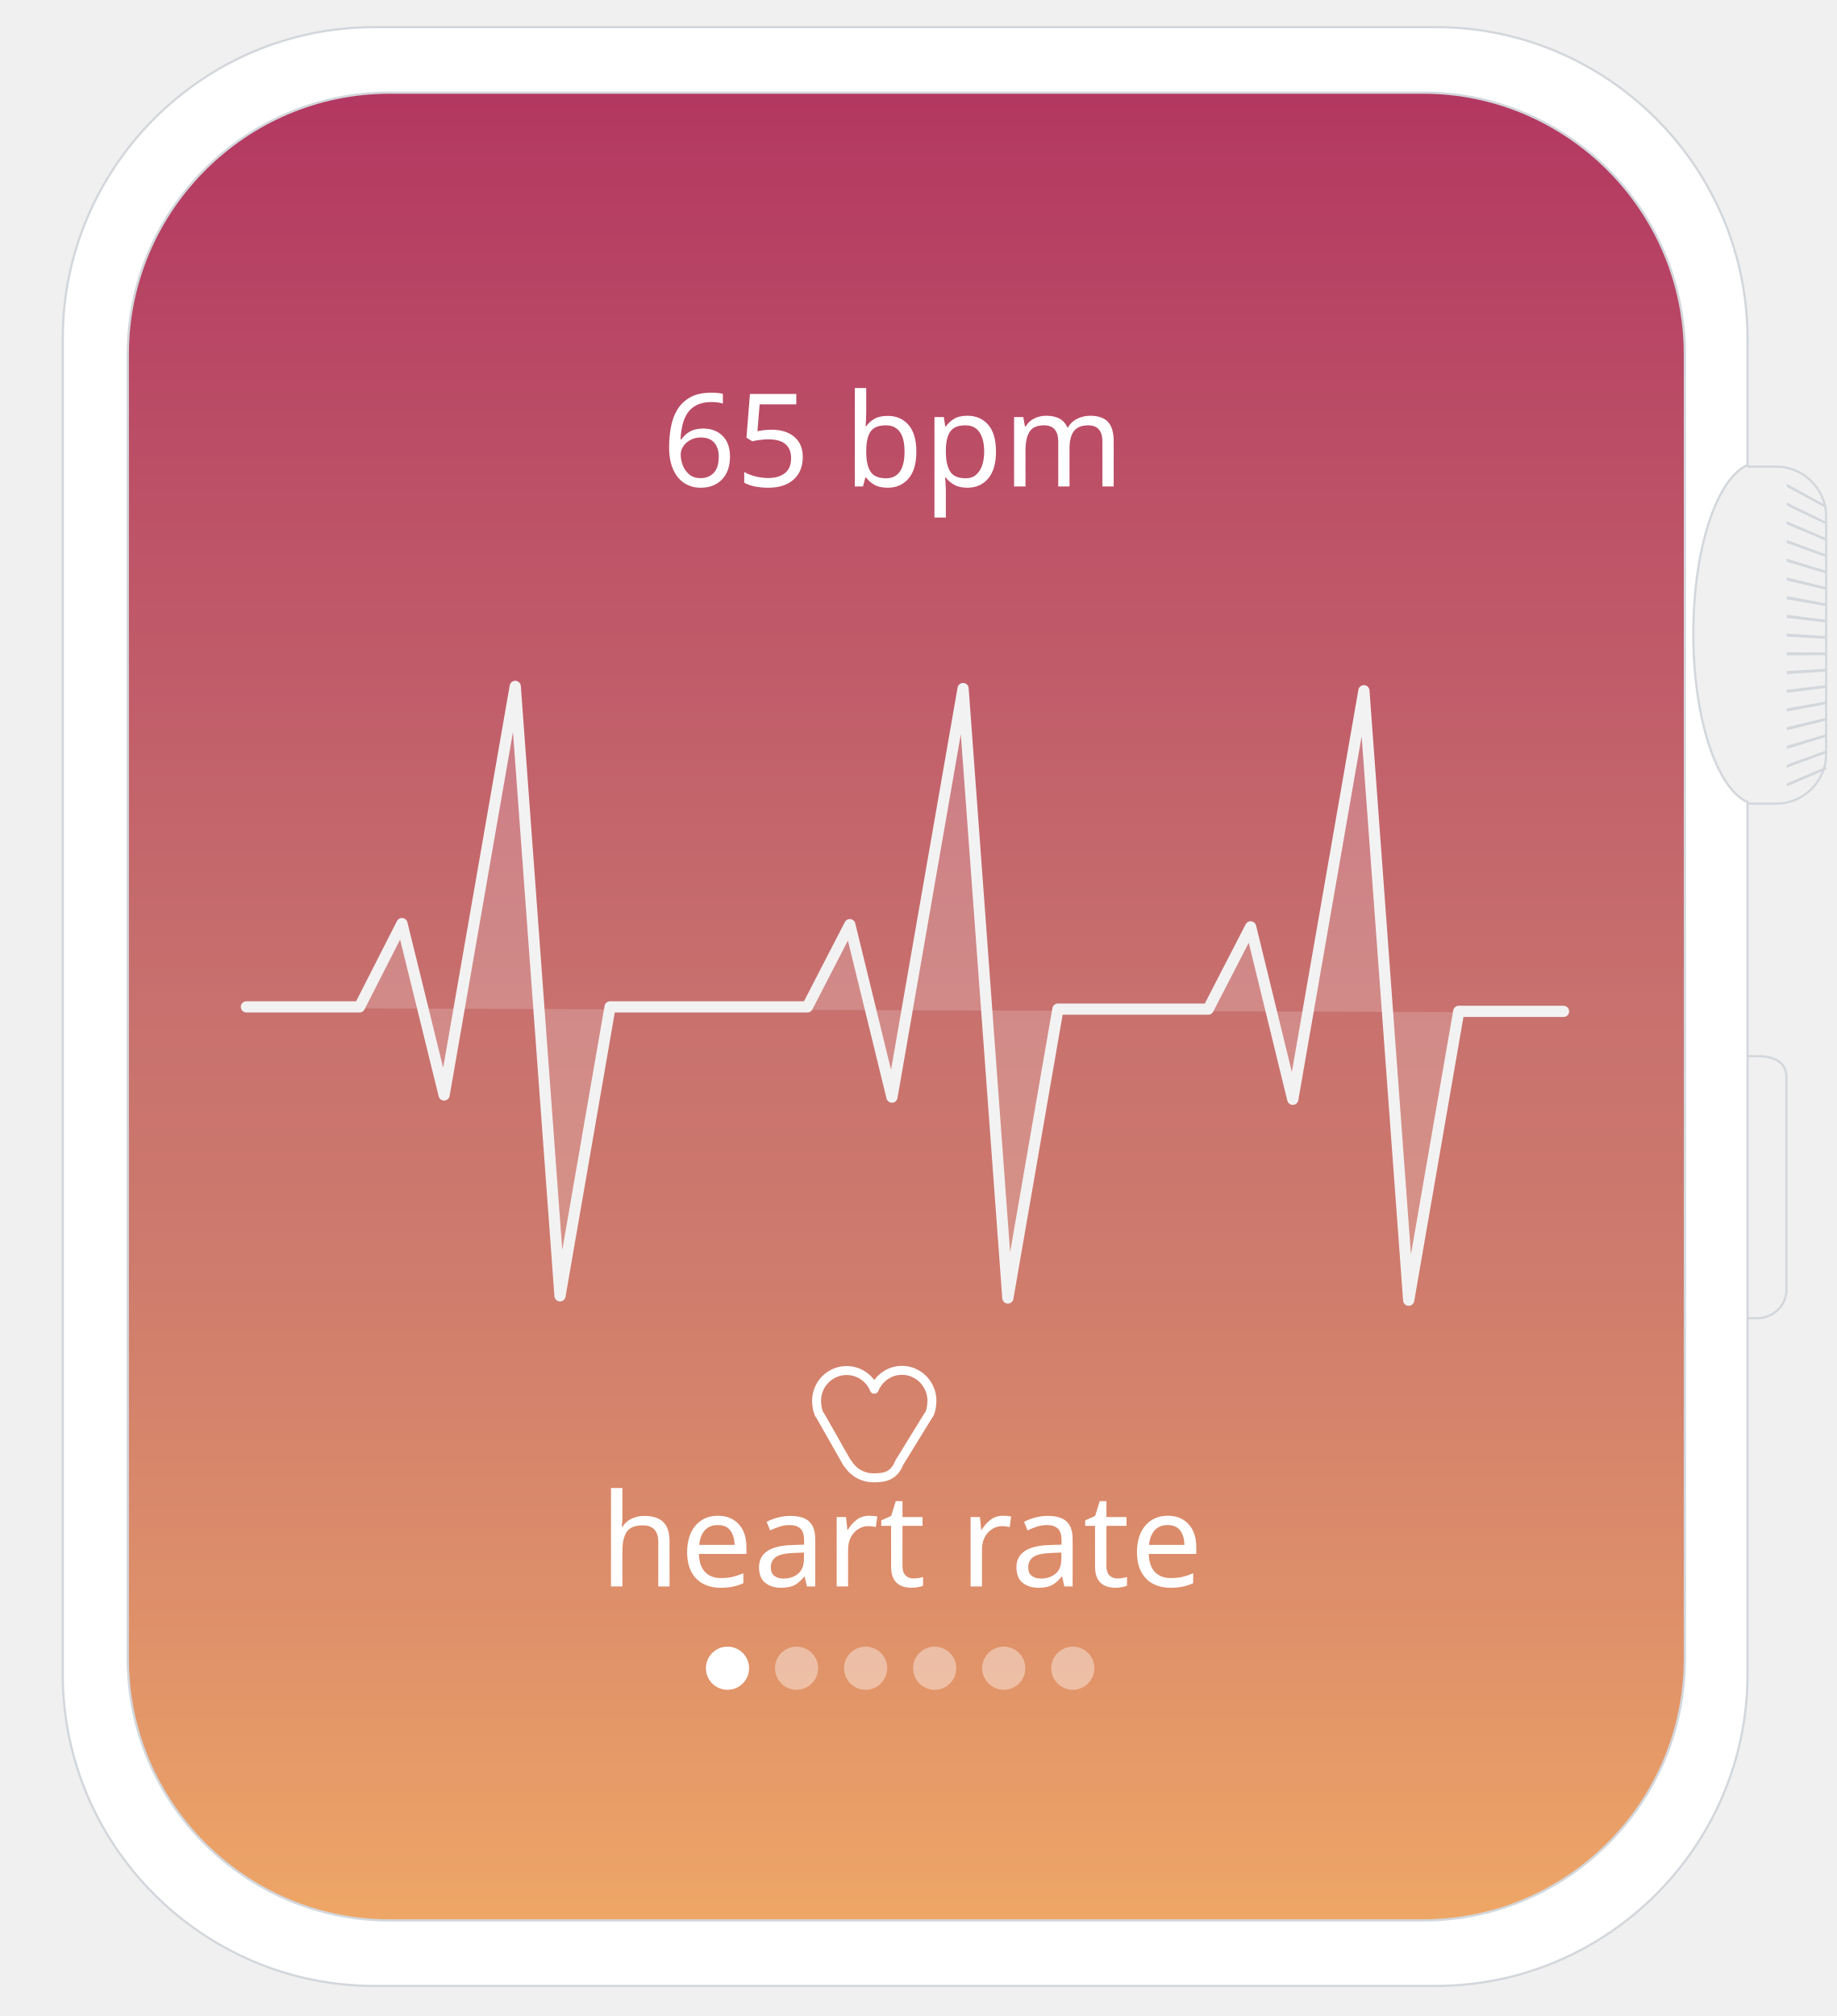
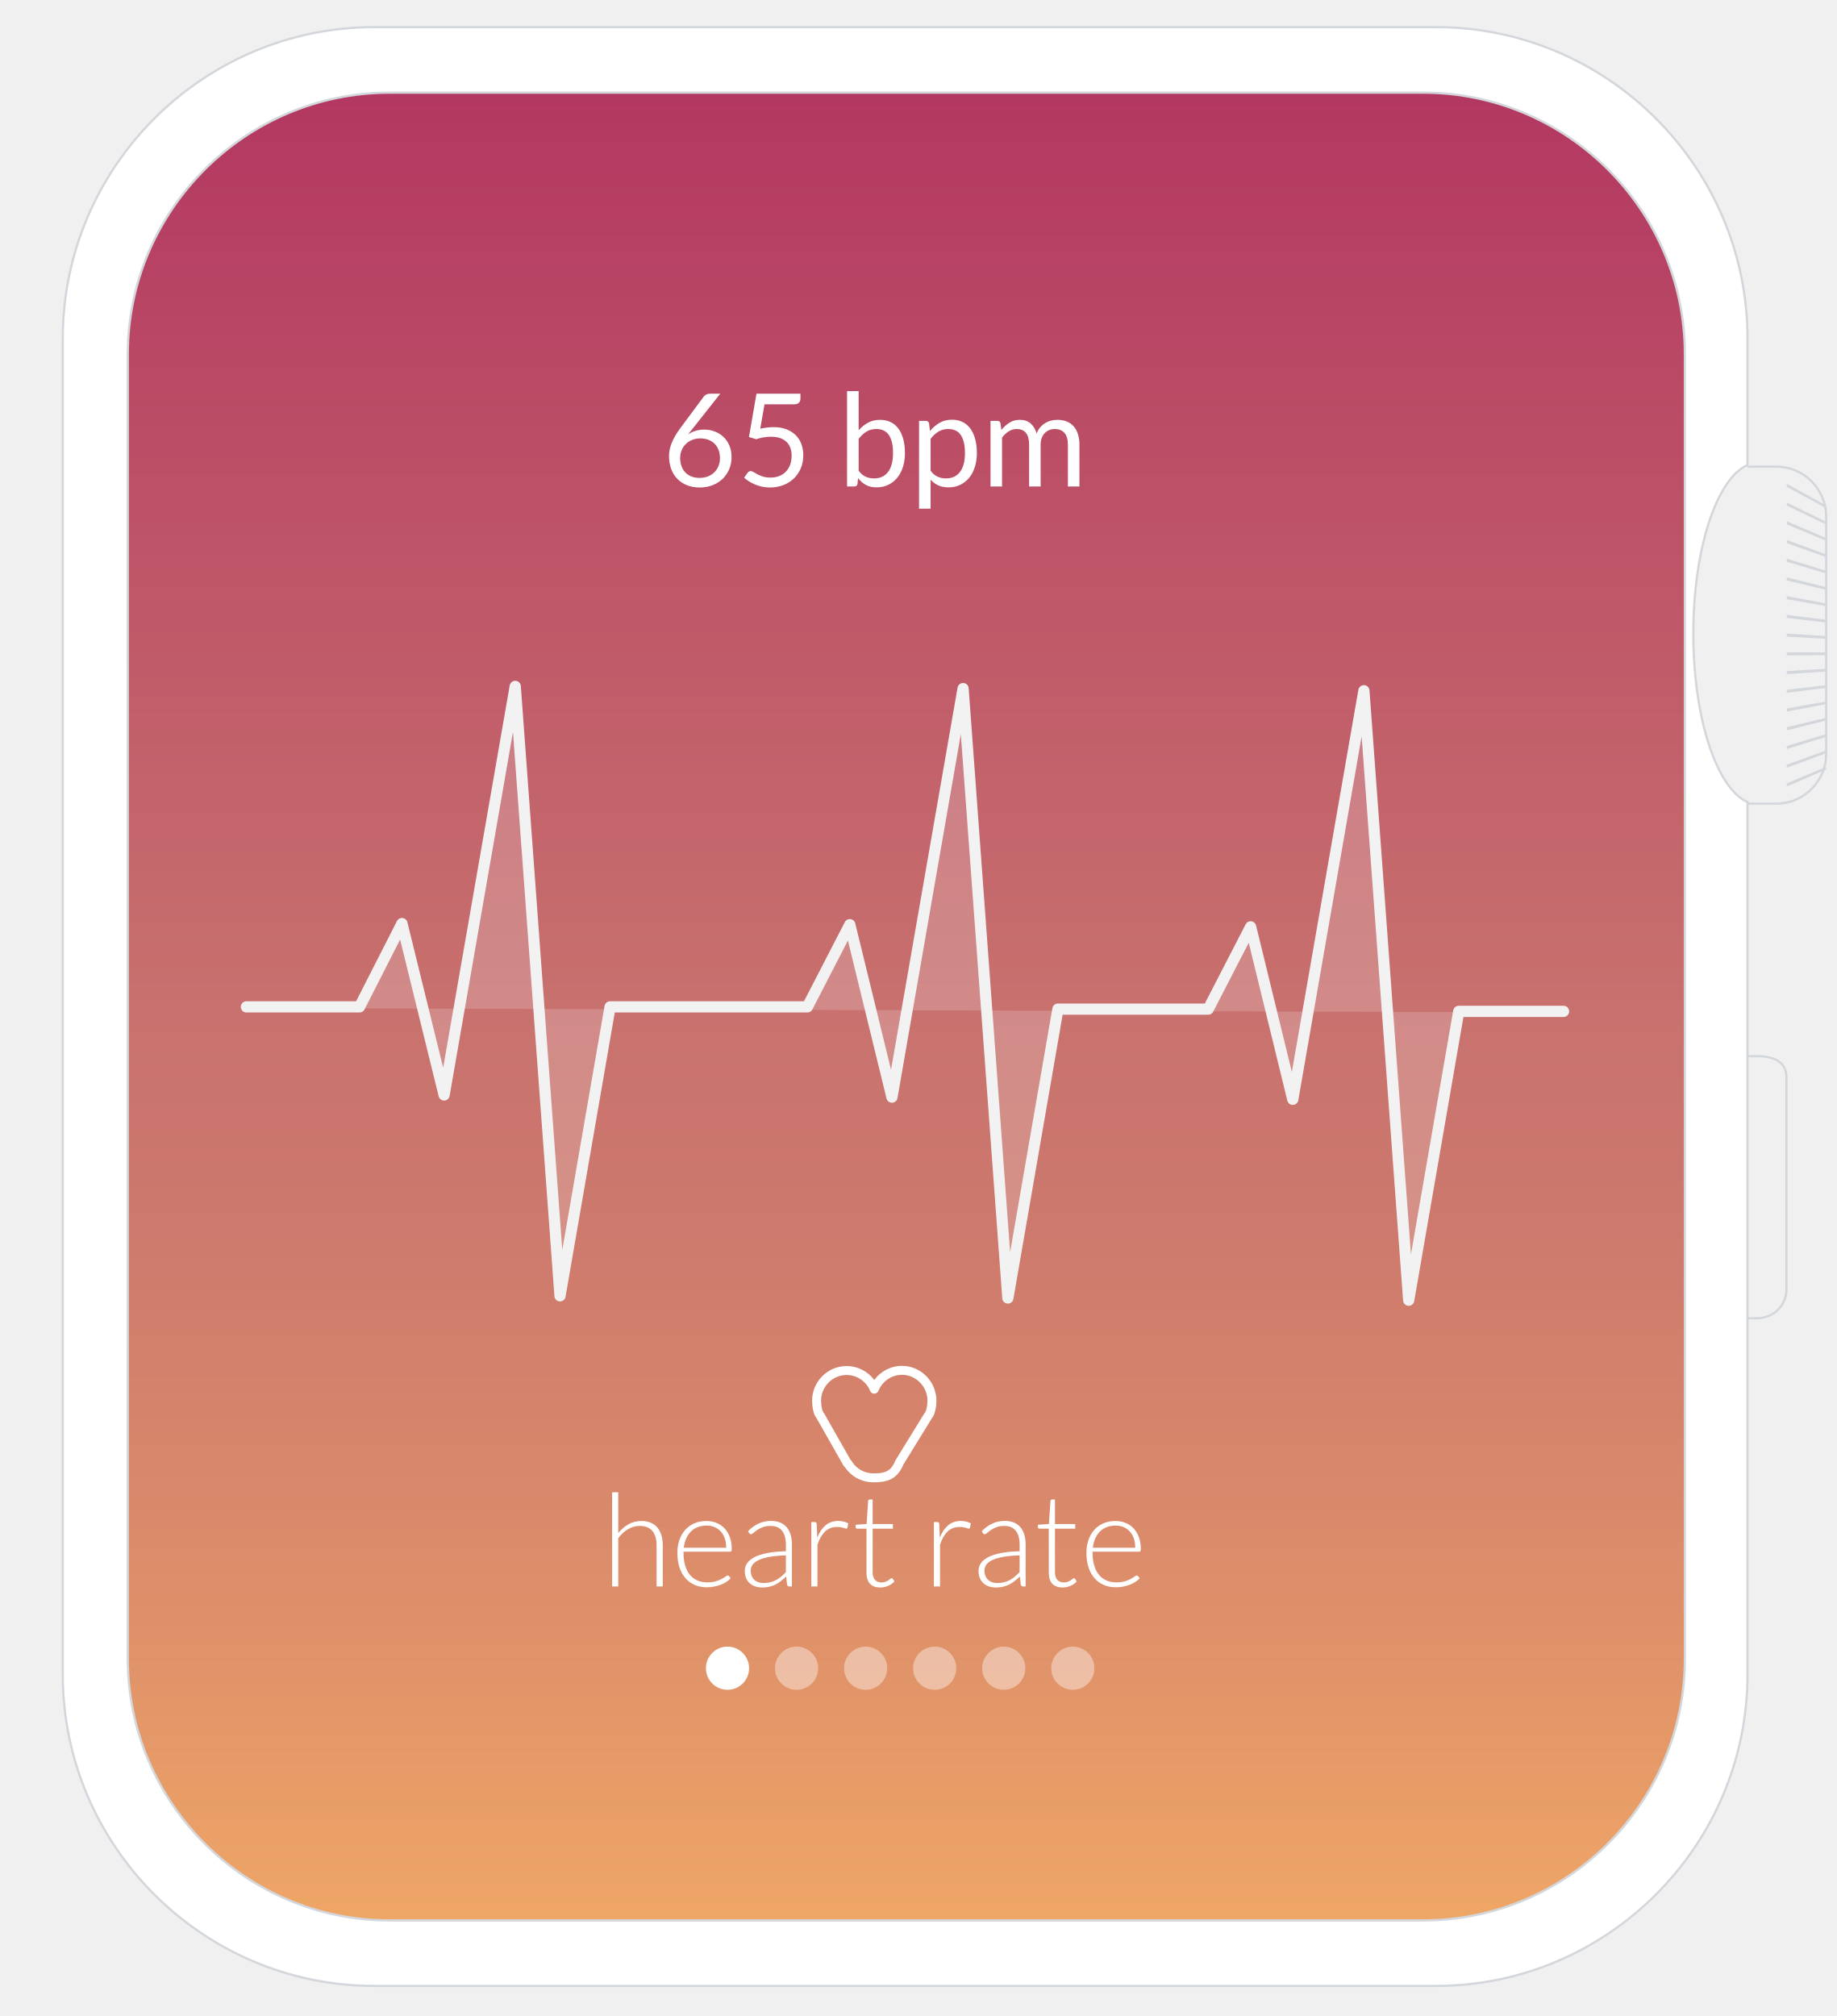
<svg xmlns="http://www.w3.org/2000/svg" version="1.1" x="0px" y="0px" width="820px" height="900px" viewBox="0 0 820 900" enable-background="new 0 0 820 900" xml:space="preserve">
  <g id="screens" display="none">
    <linearGradient id="SVGID_2_" gradientUnits="userSpaceOnUse" x1="404.462" y1="37.675" x2="404.462" y2="861.793">
      <stop offset="0" style="stop-color:#D27E74" />
      <stop offset="1" style="stop-color:#EE9E6C" />
    </linearGradient>
    <path display="inline" fill="url(#SVGID_2_)" d="M755.496,743.846c0,64.87-53.076,117.947-117.947,117.947H171.377   c-64.871,0-117.947-53.077-117.947-117.947V155.623c0-64.871,53.077-117.948,117.947-117.948h466.172   c64.871,0,117.947,53.077,117.947,117.948V743.846z" />
    <polyline display="inline" opacity="0.2" fill="#F3F2F2" points="698,452 651.217,452 628.871,580.701 608.877,308.492    577.125,490.824 558.309,414.065 539.375,451 488.393,451 518.383,451 472.281,451 449.932,579.721 429.943,307.519    398.189,489.855 379.372,413.081 360.438,450 309.455,450 318.452,450 272.351,450 250.005,578.74 230.013,306.547    198.259,488.887 179.442,412.597 160.508,450 110,450  " />
    <polyline display="inline" fill="none" stroke="#F3F2F2" stroke-width="5" stroke-linecap="round" stroke-linejoin="round" stroke-miterlimit="10" points="   698,451.5 651.217,451.5 628.871,580.454 608.877,308.367 577.125,490.76 558.309,413.784 539.375,450.5 488.393,450.5    518.383,450.5 472.281,450.5 449.932,579.472 429.943,307.394 398.189,489.791 379.372,412.799 360.438,449.5 309.455,449.5    318.452,449.5 272.351,449.5 250.005,578.491 230.013,306.421 198.259,488.826 179.442,412.315 160.508,449.5 110,449.5  " />
    <text transform="matrix(1 0 0 1 267.8564 708.2432)" display="inline" fill="#FFFFFF" font-family="'Lato-Light'" font-size="57.807">heart rate</text>
    <path display="inline" fill="none" stroke="#FFFFFF" stroke-width="4" stroke-linecap="round" stroke-linejoin="round" stroke-miterlimit="10" d="   M414.361,632h0.006l-12.913,21h-0.006c-2.341,6-6.586,6.752-11.421,6.752c-4.846,0-9.096-2.433-11.438-6.304l-0.006,0.087   l-0.216-0.353c-0.037-0.063-0.074,0.12-0.11,0.054L366.199,632h0.005c-1.06-1-1.666-4.342-1.666-6.684   c0-7.365,5.995-13.471,13.361-13.471c5.605,0,10.41,3.415,12.393,8.322c1.977-4.907,6.786-8.409,12.392-8.409   c7.362,0,13.356,6.198,13.356,13.563C416.039,627.671,415.426,631,414.361,632z" />
    <text transform="matrix(1 0 0 1 295.541 217.1646)" display="inline" fill="#FFFFFF" font-family="'Lato-Regular'" font-size="57.807">65 bpm</text>
    <g display="inline">
      <circle fill="#FFFFFF" cx="324.775" cy="744.737" r="9.635" />
      <circle opacity="0.4" fill="#FFFFFF" cx="355.604" cy="744.737" r="9.635" />
      <circle opacity="0.4" fill="#FFFFFF" cx="386.436" cy="744.737" r="9.634" />
      <circle opacity="0.4" fill="#FFFFFF" cx="417.265" cy="744.737" r="9.634" />
      <circle opacity="0.4" fill="#FFFFFF" cx="448.096" cy="744.737" r="9.635" />
      <circle opacity="0.4" fill="#FFFFFF" cx="478.927" cy="744.737" r="9.634" />
    </g>
  </g>
  <g id="v2">
    <linearGradient id="SVGID_3_" gradientUnits="userSpaceOnUse" x1="404.462" y1="37.675" x2="404.462" y2="861.793">
      <stop offset="0" style="stop-color:#B33761" />
      <stop offset="0.5" style="stop-color:#C8716E" />
      <stop offset="0.633" style="stop-color:#CE7A6D" />
      <stop offset="0.849" style="stop-color:#E09269" />
      <stop offset="1" style="stop-color:#EFA766" />
    </linearGradient>
    <path fill="url(#SVGID_3_)" d="M755.496,743.846c0,64.87-53.076,117.947-117.947,117.947H171.377   c-64.871,0-117.947-53.077-117.947-117.947V155.623c0-64.871,53.077-117.948,117.947-117.948h466.172   c64.871,0,117.947,53.077,117.947,117.948V743.846z" />
    <polyline opacity="0.2" fill="#F3F2F2" points="698,452 651.217,452 628.871,580.701 608.877,308.492 577.125,490.824    558.309,414.065 539.375,451 488.393,451 518.383,451 472.281,451 449.932,579.721 429.943,307.519 398.189,489.855    379.372,413.081 360.438,450 309.455,450 318.452,450 272.351,450 250.005,578.74 230.013,306.547 198.259,488.887    179.442,412.597 160.508,450 110,450  " />
    <polyline fill="none" stroke="#F3F2F2" stroke-width="5" stroke-linecap="round" stroke-linejoin="round" stroke-miterlimit="10" points="   698,451.5 651.217,451.5 628.871,580.454 608.877,308.367 577.125,490.76 558.309,413.784 539.375,450.5 488.393,450.5    518.383,450.5 472.281,450.5 449.932,579.472 429.943,307.394 398.189,489.791 379.372,412.799 360.438,449.5 309.455,449.5    318.452,449.5 272.351,449.5 250.005,578.491 230.013,306.421 198.259,488.826 179.442,412.315 160.508,449.5 110,449.5  " />
-     <text transform="matrix(1 0 0 1 267.8564 708.2432)" fill="#FFFFFF" font-family="'Lato-Light'" font-size="57.807">heart rate</text>
+     <g>
+       <path fill="#FFFFFF" d="M273.262,708.243v-42.055h2.746v18.209c1.33-1.638,2.847-2.943,4.552-3.916    c1.706-0.973,3.618-1.46,5.737-1.46c1.58,0,2.972,0.251,4.177,0.752c1.204,0.501,2.201,1.224,2.992,2.167    c0.79,0.944,1.387,2.081,1.792,3.411c0.404,1.329,0.607,2.832,0.607,4.509v18.383h-2.746V689.86c0-2.697-0.617-4.812-1.85-6.345    c-1.233-1.531-3.122-2.298-5.665-2.298c-1.889,0-3.642,0.487-5.261,1.46c-1.619,0.974-3.063,2.308-4.335,4.003v21.562H273.262z" />
+       <path fill="#FFFFFF" d="M315.374,679.021c1.618,0,3.116,0.279,4.494,0.838c1.377,0.56,2.573,1.373,3.584,2.442    c1.012,1.069,1.802,2.385,2.37,3.945c0.568,1.562,0.853,3.354,0.853,5.377c0,0.424-0.063,0.713-0.188,0.866    c-0.125,0.155-0.322,0.231-0.592,0.231h-20.753v0.55c0,2.158,0.25,4.056,0.751,5.693c0.5,1.639,1.214,3.011,2.139,4.119    s2.042,1.941,3.353,2.5c1.31,0.56,2.774,0.838,4.393,0.838c1.445,0,2.698-0.158,3.758-0.477c1.059-0.318,1.951-0.674,2.673-1.069    c0.723-0.395,1.296-0.752,1.72-1.069c0.424-0.318,0.732-0.478,0.925-0.478c0.25,0,0.443,0.097,0.578,0.289l0.751,0.926    c-0.462,0.577-1.074,1.117-1.835,1.618s-1.609,0.93-2.543,1.286s-1.937,0.641-3.006,0.853s-2.144,0.318-3.223,0.318    c-1.965,0-3.757-0.343-5.376-1.026s-3.008-1.681-4.167-2.991s-2.055-2.915-2.688-4.812s-0.949-4.07-0.949-6.518    c0-2.062,0.293-3.965,0.882-5.709c0.587-1.743,1.435-3.247,2.543-4.509c1.108-1.262,2.466-2.25,4.075-2.963    S313.331,679.021,315.374,679.021z M315.416,681.074c-1.481,0-2.809,0.23-3.982,0.693c-1.174,0.462-2.189,1.127-3.045,1.994    c-0.856,0.867-1.549,1.907-2.078,3.122c-0.529,1.214-0.88,2.572-1.053,4.075h18.932c0-1.542-0.212-2.924-0.635-4.147    s-1.02-2.26-1.789-3.107s-1.693-1.498-2.771-1.951C317.917,681.301,316.724,681.074,315.416,681.074z" />
+       <path fill="#FFFFFF" d="M352.427,708.243c-0.578,0-0.935-0.27-1.069-0.81l-0.405-3.671c-0.79,0.771-1.575,1.465-2.355,2.081    c-0.78,0.617-1.595,1.138-2.442,1.562c-0.848,0.424-1.763,0.747-2.746,0.968c-0.982,0.222-2.062,0.333-3.237,0.333    c-0.983,0-1.937-0.145-2.862-0.434c-0.925-0.289-1.744-0.732-2.457-1.33c-0.713-0.597-1.286-1.363-1.72-2.298    s-0.65-2.057-0.65-3.367c0-1.214,0.347-2.341,1.041-3.382c0.694-1.04,1.777-1.946,3.251-2.717s3.372-1.388,5.694-1.85    c2.322-0.463,5.111-0.732,8.367-0.81v-3.006c0-2.659-0.573-4.706-1.72-6.143c-1.146-1.435-2.847-2.153-5.101-2.153    c-1.388,0-2.568,0.193-3.541,0.578c-0.973,0.386-1.797,0.81-2.471,1.272c-0.675,0.462-1.224,0.887-1.647,1.271    c-0.424,0.386-0.78,0.578-1.069,0.578c-0.386,0-0.675-0.174-0.867-0.521l-0.491-0.838c1.503-1.503,3.083-2.64,4.74-3.411    c1.657-0.771,3.536-1.156,5.636-1.156c1.542,0,2.891,0.246,4.047,0.737c1.156,0.491,2.114,1.195,2.876,2.11    c0.761,0.915,1.334,2.023,1.72,3.324c0.385,1.3,0.578,2.75,0.578,4.35v18.729H352.427z M340.865,706.711    c1.118,0,2.144-0.12,3.079-0.361c0.934-0.24,1.801-0.578,2.601-1.012c0.799-0.433,1.546-0.948,2.24-1.546    c0.693-0.597,1.377-1.243,2.052-1.937v-7.486c-2.736,0.077-5.092,0.285-7.067,0.622s-3.604,0.795-4.885,1.372    c-1.281,0.578-2.226,1.268-2.833,2.067s-0.91,1.71-0.91,2.731c0,0.964,0.159,1.797,0.477,2.5c0.318,0.703,0.737,1.281,1.257,1.734    c0.521,0.453,1.127,0.785,1.821,0.997C339.391,706.605,340.114,706.711,340.865,706.711z" />
+       <path fill="#FFFFFF" d="M362.196,708.243v-28.759h1.445c0.328,0,0.564,0.067,0.708,0.202s0.226,0.366,0.246,0.693l0.231,6.07    c0.925-2.332,2.158-4.157,3.7-5.478c1.542-1.319,3.439-1.98,5.694-1.98c0.867,0,1.666,0.092,2.399,0.275    c0.732,0.183,1.426,0.447,2.081,0.795l-0.376,1.907c-0.058,0.309-0.25,0.463-0.578,0.463c-0.116,0-0.279-0.039-0.491-0.116    c-0.212-0.076-0.477-0.163-0.795-0.26s-0.708-0.183-1.17-0.261c-0.462-0.076-0.993-0.115-1.59-0.115    c-2.178,0-3.965,0.675-5.362,2.023s-2.529,3.295-3.396,5.839v18.7H362.196z" />
+       <path fill="#FFFFFF" d="M392.978,708.706c-1.946,0-3.459-0.54-4.538-1.619c-1.08-1.079-1.619-2.746-1.619-5v-19.654h-4.133    c-0.212,0-0.386-0.059-0.521-0.174s-0.202-0.279-0.202-0.491v-1.069l4.914-0.347l0.687-10.29c0.019-0.174,0.09-0.327,0.214-0.463    c0.124-0.134,0.291-0.202,0.5-0.202h1.287v10.983h9.047v2.053h-9.047v19.51c0,0.79,0.102,1.47,0.304,2.037    c0.202,0.569,0.481,1.036,0.838,1.402c0.356,0.366,0.775,0.636,1.257,0.81c0.481,0.173,1.002,0.26,1.561,0.26    c0.694,0,1.291-0.102,1.792-0.304c0.501-0.202,0.935-0.424,1.301-0.665c0.366-0.24,0.665-0.462,0.896-0.664    c0.231-0.202,0.414-0.304,0.549-0.304c0.154,0,0.308,0.097,0.462,0.289l0.751,1.214c-0.732,0.81-1.662,1.46-2.79,1.951    C395.362,708.46,394.191,708.706,392.978,708.706z" />
+       <path fill="#FFFFFF" d="M416.909,708.243v-28.759h1.445c0.327,0,0.563,0.067,0.708,0.202s0.226,0.366,0.245,0.693l0.231,6.07    c0.925-2.332,2.158-4.157,3.7-5.478c1.541-1.319,3.439-1.98,5.693-1.98c0.867,0,1.667,0.092,2.399,0.275    c0.731,0.183,1.426,0.447,2.081,0.795l-0.376,1.907c-0.058,0.309-0.251,0.463-0.578,0.463c-0.115,0-0.279-0.039-0.491-0.116    c-0.212-0.076-0.477-0.163-0.795-0.26s-0.708-0.183-1.171-0.261c-0.462-0.076-0.992-0.115-1.589-0.115    c-2.178,0-3.965,0.675-5.362,2.023s-2.529,3.295-3.396,5.839v18.7H416.909z" />
+       <path fill="#FFFFFF" d="M456.767,708.243c-0.578,0-0.935-0.27-1.069-0.81l-0.404-3.671c-0.791,0.771-1.575,1.465-2.356,2.081    c-0.78,0.617-1.595,1.138-2.442,1.562s-1.763,0.747-2.745,0.968c-0.983,0.222-2.062,0.333-3.237,0.333    c-0.983,0-1.937-0.145-2.861-0.434s-1.744-0.732-2.457-1.33c-0.713-0.597-1.286-1.363-1.72-2.298s-0.65-2.057-0.65-3.367    c0-1.214,0.347-2.341,1.04-3.382c0.694-1.04,1.778-1.946,3.252-2.717c1.475-0.771,3.372-1.388,5.694-1.85    c2.321-0.463,5.11-0.732,8.367-0.81v-3.006c0-2.659-0.573-4.706-1.72-6.143c-1.146-1.435-2.847-2.153-5.102-2.153    c-1.387,0-2.567,0.193-3.54,0.578c-0.974,0.386-1.798,0.81-2.472,1.272c-0.675,0.462-1.224,0.887-1.647,1.271    c-0.424,0.386-0.78,0.578-1.069,0.578c-0.386,0-0.675-0.174-0.867-0.521l-0.491-0.838c1.503-1.503,3.083-2.64,4.74-3.411    c1.657-0.771,3.535-1.156,5.636-1.156c1.542,0,2.891,0.246,4.047,0.737s2.114,1.195,2.876,2.11    c0.761,0.915,1.334,2.023,1.72,3.324c0.385,1.3,0.578,2.75,0.578,4.35v18.729H456.767z M445.205,706.711    c1.117,0,2.144-0.12,3.078-0.361c0.935-0.24,1.802-0.578,2.602-1.012c0.8-0.433,1.546-0.948,2.24-1.546    c0.693-0.597,1.377-1.243,2.052-1.937v-7.486c-2.736,0.077-5.092,0.285-7.066,0.622c-1.976,0.337-3.604,0.795-4.885,1.372    c-1.282,0.578-2.226,1.268-2.833,2.067c-0.606,0.8-0.91,1.71-0.91,2.731c0,0.964,0.159,1.797,0.477,2.5    c0.318,0.703,0.737,1.281,1.258,1.734c0.52,0.453,1.127,0.785,1.82,0.997C443.731,706.605,444.454,706.711,445.205,706.711z" />
+       <path fill="#FFFFFF" d="M474.369,708.706c-1.947,0-3.459-0.54-4.538-1.619s-1.619-2.746-1.619-5v-19.654h-4.133    c-0.212,0-0.386-0.059-0.521-0.174s-0.202-0.279-0.202-0.491v-1.069l4.914-0.347l0.687-10.29c0.019-0.174,0.09-0.327,0.214-0.463    c0.123-0.134,0.291-0.202,0.501-0.202h1.286v10.983h9.047v2.053h-9.047v19.51c0,0.79,0.102,1.47,0.304,2.037    c0.202,0.569,0.481,1.036,0.838,1.402s0.775,0.636,1.258,0.81c0.481,0.173,1.001,0.26,1.561,0.26c0.693,0,1.291-0.102,1.792-0.304    s0.935-0.424,1.301-0.665c0.366-0.24,0.665-0.462,0.896-0.664c0.231-0.202,0.415-0.304,0.55-0.304    c0.153,0,0.308,0.097,0.462,0.289l0.752,1.214c-0.732,0.81-1.662,1.46-2.789,1.951    C476.753,708.46,475.583,708.706,474.369,708.706z" />
+       <path fill="#FFFFFF" d="M497.982,679.021c1.618,0,3.116,0.279,4.494,0.838c1.378,0.56,2.572,1.373,3.584,2.442    s1.802,2.385,2.37,3.945c0.568,1.562,0.853,3.354,0.853,5.377c0,0.424-0.062,0.713-0.188,0.866    c-0.125,0.155-0.322,0.231-0.592,0.231H487.75v0.55c0,2.158,0.251,4.056,0.752,5.693c0.501,1.639,1.214,3.011,2.139,4.119    s2.042,1.941,3.353,2.5c1.311,0.56,2.775,0.838,4.394,0.838c1.445,0,2.697-0.158,3.758-0.477c1.06-0.318,1.951-0.674,2.674-1.069    c0.722-0.395,1.295-0.752,1.72-1.069c0.423-0.318,0.731-0.478,0.925-0.478c0.25,0,0.442,0.097,0.578,0.289l0.751,0.926    c-0.462,0.577-1.074,1.117-1.835,1.618c-0.762,0.501-1.609,0.93-2.544,1.286s-1.937,0.641-3.006,0.853s-2.144,0.318-3.223,0.318    c-1.966,0-3.758-0.343-5.376-1.026c-1.619-0.684-3.008-1.681-4.167-2.991s-2.055-2.915-2.688-4.812    c-0.634-1.897-0.949-4.07-0.949-6.518c0-2.062,0.293-3.965,0.881-5.709c0.588-1.743,1.436-3.247,2.544-4.509    c1.107-1.262,2.466-2.25,4.075-2.963C494.113,679.378,495.939,679.021,497.982,679.021z M498.024,681.074    c-1.481,0-2.81,0.23-3.982,0.693c-1.174,0.462-2.188,1.127-3.045,1.994s-1.549,1.907-2.078,3.122    c-0.529,1.214-0.88,2.572-1.053,4.075h18.932c0-1.542-0.212-2.924-0.635-4.147c-0.424-1.224-1.02-2.26-1.79-3.107    c-0.77-0.848-1.692-1.498-2.771-1.951C500.525,681.301,499.333,681.074,498.024,681.074z" />
+     </g>
    <path fill="none" stroke="#FFFFFF" stroke-width="4" stroke-linecap="round" stroke-linejoin="round" stroke-miterlimit="10" d="   M414.361,632h0.006l-12.913,21h-0.006c-2.341,6-6.586,6.752-11.421,6.752c-4.846,0-9.096-2.433-11.438-6.304l-0.006,0.087   l-0.216-0.353c-0.037-0.063-0.074,0.12-0.11,0.054L366.199,632h0.005c-1.06-1-1.666-4.342-1.666-6.684   c0-7.365,5.995-13.471,13.361-13.471c5.605,0,10.41,3.415,12.393,8.322c1.977-4.907,6.786-8.409,12.392-8.409   c7.362,0,13.356,6.198,13.356,13.563C416.039,627.671,415.426,631,414.361,632z" />
-     <text transform="matrix(1 0 0 1 295.541 217.1646)" fill="#FFFFFF" font-family="'Lato-Regular'" font-size="57.807">65 bpm</text>
+     <g>
+       <path fill="#FFFFFF" d="M314.329,191.787c1.657,0,3.227,0.274,4.711,0.824s2.784,1.349,3.902,2.399    c1.117,1.051,2.003,2.341,2.659,3.873c0.655,1.532,0.983,3.281,0.983,5.246c0,1.908-0.347,3.681-1.041,5.318    c-0.694,1.638-1.662,3.064-2.905,4.278s-2.741,2.167-4.495,2.861s-3.681,1.041-5.781,1.041c-2.081,0-3.965-0.333-5.65-0.997    c-1.687-0.665-3.126-1.609-4.321-2.833s-2.115-2.707-2.76-4.451c-0.646-1.744-0.968-3.695-0.968-5.853    c0-1.811,0.405-3.738,1.214-5.781c0.81-2.042,2.091-4.239,3.844-6.59l10.492-14.134c0.27-0.347,0.645-0.64,1.127-0.881    c0.481-0.241,1.031-0.361,1.647-0.361h4.567l-14.365,18.18c0.983-0.674,2.071-1.199,3.266-1.575    C311.65,191.975,312.941,191.787,314.329,191.787z M303.634,204.389c0,1.33,0.192,2.543,0.578,3.642    c0.385,1.099,0.949,2.043,1.691,2.833s1.647,1.402,2.717,1.835c1.069,0.434,2.288,0.65,3.656,0.65c1.387,0,2.64-0.221,3.757-0.665    c1.117-0.443,2.076-1.06,2.876-1.85c0.799-0.79,1.416-1.724,1.85-2.804c0.434-1.079,0.65-2.254,0.65-3.526    c0-1.349-0.212-2.567-0.636-3.656c-0.424-1.088-1.021-2.014-1.792-2.775c-0.771-0.761-1.696-1.344-2.775-1.749    c-1.079-0.405-2.264-0.607-3.555-0.607c-1.387,0-2.64,0.236-3.757,0.708c-1.118,0.472-2.066,1.108-2.847,1.908    c-0.78,0.8-1.378,1.725-1.792,2.774C303.841,202.159,303.634,203.252,303.634,204.389z" />
+       <path fill="#FFFFFF" d="M357.336,178c0,0.732-0.231,1.334-0.693,1.807s-1.243,0.708-2.341,0.708h-13.007l-1.908,10.868    c2.158-0.462,4.152-0.693,5.983-0.693c2.158,0,4.061,0.318,5.708,0.954s3.03,1.513,4.147,2.63c1.117,1.118,1.96,2.438,2.529,3.959    c0.568,1.522,0.853,3.18,0.853,4.972c0,2.197-0.386,4.182-1.156,5.954c-0.771,1.773-1.826,3.291-3.165,4.552    c-1.339,1.262-2.915,2.23-4.726,2.905c-1.812,0.674-3.768,1.012-5.867,1.012c-1.214,0-2.38-0.121-3.498-0.361    c-1.118-0.241-2.158-0.563-3.122-0.968c-0.964-0.405-1.86-0.867-2.688-1.387c-0.829-0.521-1.561-1.069-2.197-1.647l1.561-2.197    c0.347-0.501,0.809-0.751,1.387-0.751c0.366,0,0.795,0.149,1.286,0.448c0.491,0.299,1.084,0.631,1.778,0.998    c0.693,0.366,1.507,0.698,2.442,0.997s2.047,0.448,3.338,0.448c1.445,0,2.746-0.231,3.902-0.693s2.143-1.123,2.962-1.98    c0.819-0.857,1.45-1.883,1.893-3.078s0.665-2.534,0.665-4.018c0-1.291-0.188-2.457-0.563-3.498    c-0.376-1.041-0.944-1.927-1.706-2.659c-0.761-0.732-1.71-1.301-2.847-1.705c-1.137-0.405-2.466-0.607-3.988-0.607    c-1.041,0-2.12,0.087-3.237,0.26c-1.118,0.173-2.274,0.453-3.469,0.838l-3.237-0.954l3.353-19.365h19.625V178z" />
+       <path fill="#FFFFFF" d="M378.146,217.165v-42.575h5.173v17.516c1.214-1.406,2.606-2.539,4.177-3.396    c1.57-0.857,3.367-1.286,5.391-1.286c1.695,0,3.227,0.318,4.596,0.954c1.368,0.636,2.534,1.585,3.497,2.847    c0.963,1.262,1.706,2.823,2.226,4.682c0.521,1.86,0.781,4.003,0.781,6.431c0,2.158-0.289,4.167-0.867,6.026    c-0.578,1.86-1.412,3.469-2.5,4.827c-1.089,1.358-2.418,2.428-3.988,3.208c-1.571,0.781-3.338,1.171-5.304,1.171    c-1.889,0-3.493-0.366-4.812-1.099c-1.32-0.732-2.471-1.753-3.454-3.063l-0.26,2.659c-0.154,0.732-0.598,1.098-1.33,1.098H378.146    z M391.21,191.527c-1.677,0-3.146,0.386-4.408,1.156c-1.262,0.771-2.423,1.86-3.483,3.266v14.163    c0.925,1.272,1.951,2.168,3.079,2.688c1.127,0.52,2.384,0.78,3.772,0.78c2.736,0,4.836-0.973,6.301-2.919    c1.464-1.946,2.197-4.721,2.197-8.324c0-1.908-0.169-3.545-0.506-4.914c-0.337-1.368-0.824-2.49-1.459-3.367    c-0.636-0.876-1.417-1.518-2.341-1.922C393.436,191.729,392.385,191.527,391.21,191.527z" />
+       <path fill="#FFFFFF" d="M410.285,227.079v-39.193h3.064c0.731,0,1.194,0.356,1.387,1.069l0.434,3.468    c1.253-1.522,2.684-2.746,4.292-3.67c1.609-0.925,3.464-1.388,5.564-1.388c1.676,0,3.198,0.323,4.566,0.968    c1.368,0.646,2.534,1.6,3.498,2.862c0.963,1.262,1.705,2.828,2.226,4.697c0.52,1.869,0.78,4.018,0.78,6.445    c0,2.158-0.289,4.167-0.867,6.026c-0.578,1.86-1.407,3.469-2.486,4.827s-2.403,2.428-3.974,3.208    c-1.571,0.781-3.339,1.171-5.304,1.171c-1.812,0-3.358-0.299-4.64-0.896c-1.281-0.597-2.413-1.445-3.396-2.543v12.949H410.285z     M423.321,191.527c-1.677,0-3.146,0.386-4.408,1.156c-1.263,0.771-2.424,1.86-3.482,3.266v14.163    c0.943,1.272,1.979,2.168,3.106,2.688c1.128,0.52,2.385,0.78,3.772,0.78c2.717,0,4.808-0.973,6.271-2.919    c1.465-1.946,2.197-4.721,2.197-8.324c0-1.908-0.169-3.545-0.506-4.914c-0.338-1.368-0.824-2.49-1.46-3.367    c-0.636-0.876-1.416-1.518-2.341-1.922C425.547,191.729,424.496,191.527,423.321,191.527z" />
+       <path fill="#FFFFFF" d="M442.194,217.165v-29.279h3.064c0.731,0,1.194,0.356,1.387,1.069l0.376,3.006    c1.079-1.33,2.288-2.418,3.627-3.266c1.34-0.848,2.896-1.271,4.668-1.271c1.984,0,3.589,0.549,4.812,1.647    c1.224,1.098,2.105,2.582,2.646,4.451c0.404-1.06,0.938-1.975,1.604-2.746c0.665-0.771,1.411-1.406,2.24-1.908    c0.828-0.5,1.71-0.867,2.645-1.098s1.884-0.347,2.847-0.347c1.542,0,2.915,0.246,4.119,0.737s2.226,1.209,3.063,2.153    c0.839,0.944,1.479,2.105,1.923,3.483c0.442,1.378,0.664,2.953,0.664,4.726v18.643h-5.145v-18.643    c0-2.292-0.501-4.032-1.503-5.217s-2.457-1.778-4.364-1.778c-0.849,0-1.652,0.149-2.414,0.448    c-0.761,0.299-1.431,0.737-2.009,1.315s-1.036,1.306-1.372,2.182c-0.338,0.877-0.506,1.894-0.506,3.049v18.643h-5.146v-18.643    c0-2.351-0.473-4.104-1.416-5.26c-0.944-1.156-2.322-1.734-4.133-1.734c-1.272,0-2.453,0.342-3.541,1.026    c-1.089,0.684-2.086,1.614-2.991,2.789v21.822H442.194z" />
+     </g>
    <g>
      <circle fill="#FFFFFF" cx="324.775" cy="744.737" r="9.635" />
      <circle opacity="0.4" fill="#FFFFFF" cx="355.604" cy="744.737" r="9.635" />
      <circle opacity="0.4" fill="#FFFFFF" cx="386.436" cy="744.737" r="9.634" />
      <circle opacity="0.4" fill="#FFFFFF" cx="417.265" cy="744.737" r="9.634" />
      <circle opacity="0.4" fill="#FFFFFF" cx="448.096" cy="744.737" r="9.635" />
      <circle opacity="0.4" fill="#FFFFFF" cx="478.927" cy="744.737" r="9.634" />
    </g>
  </g>
  <g id="watch">
    <g>
      <path fill="none" stroke="#D3D7DC" stroke-miterlimit="10" d="M797.5,480.861v94.985c0,7.039-5.998,12.653-13.031,12.653H779.5    v-117h4.969C791.502,471.5,797.5,473.823,797.5,480.861z" />
      <path fill="#FFFFFF" stroke="#D3D7DC" stroke-miterlimit="10" d="M780.13,207.61v-56.47c0-76.47-62.56-139.03-139.02-139.03    H167.04c-76.46,0-139.02,62.56-139.02,139.03v596.4c0,76.47,62.56,139.03,139.02,139.03h474.07    c76.46,0,139.02-62.561,139.02-139.03V358.06h-0.01c-13.72-6.03-24.18-37.41-24.18-75.23    C755.94,245.02,766.4,213.63,780.13,207.61z M752.17,740.54c0,64.229-52.55,116.78-116.78,116.78H173.83    c-64.23,0-116.78-52.551-116.78-116.78v-582.4c0-64.23,52.55-116.78,116.78-116.78h461.56c64.23,0,116.78,52.55,116.78,116.78    V740.54z" />
      <path fill="none" stroke="#D3D7DC" stroke-miterlimit="10" d="M780.131,208.318h12.86c12.233,0,22.243,10.01,22.243,22.244    v105.958c0,12.234-10.01,22.244-22.243,22.244h-12.86" />
      <g>
        <path fill="#D3D7DC" d="M815.234,343.537l-17.552,7.567v-1.393l17.552-7.389V343.537z M815.234,336.244l-17.552,6.501v-1.393     l17.552-6.324V336.244z M815.234,328.951l-17.552,5.436v-1.393l17.552-5.258V328.951z M815.234,321.659l-17.552,4.37v-1.393     l17.552-4.192V321.659z M815.234,314.366l-17.552,3.305v-1.394l17.552-3.128V314.366z M815.234,307.074l-17.552,2.239v-1.393     l17.552-2.062V307.074z M815.234,299.781l-17.552,1.174v-1.393l17.552-0.996V299.781z M815.234,292.488l-17.552,0.108v-1.393     l17.552,0.069V292.488z M815.234,285.195l-17.552-0.957v-1.393l17.552,1.135V285.195z M815.234,277.902l-17.552-2.023v-1.393     l17.552,2.201V277.902z M815.234,270.61l-17.552-3.089v-1.394l17.552,3.266V270.61z M815.234,263.317l-17.552-4.154v-1.393     l17.552,4.332V263.317z M815.234,256.024l-17.552-5.219v-1.393l17.552,5.397V256.024z M815.234,248.732l-17.552-6.286v-1.393     l17.552,6.462V248.732z M815.234,241.439l-17.552-7.351v-1.393l17.552,7.528V241.439z M815.234,234.146l-17.552-8.416v-1.393     l17.552,8.594V234.146z M815.234,226.854l-17.552-9.482v-1.394l17.552,9.66V226.854z" />
      </g>
    </g>
  </g>
</svg>
